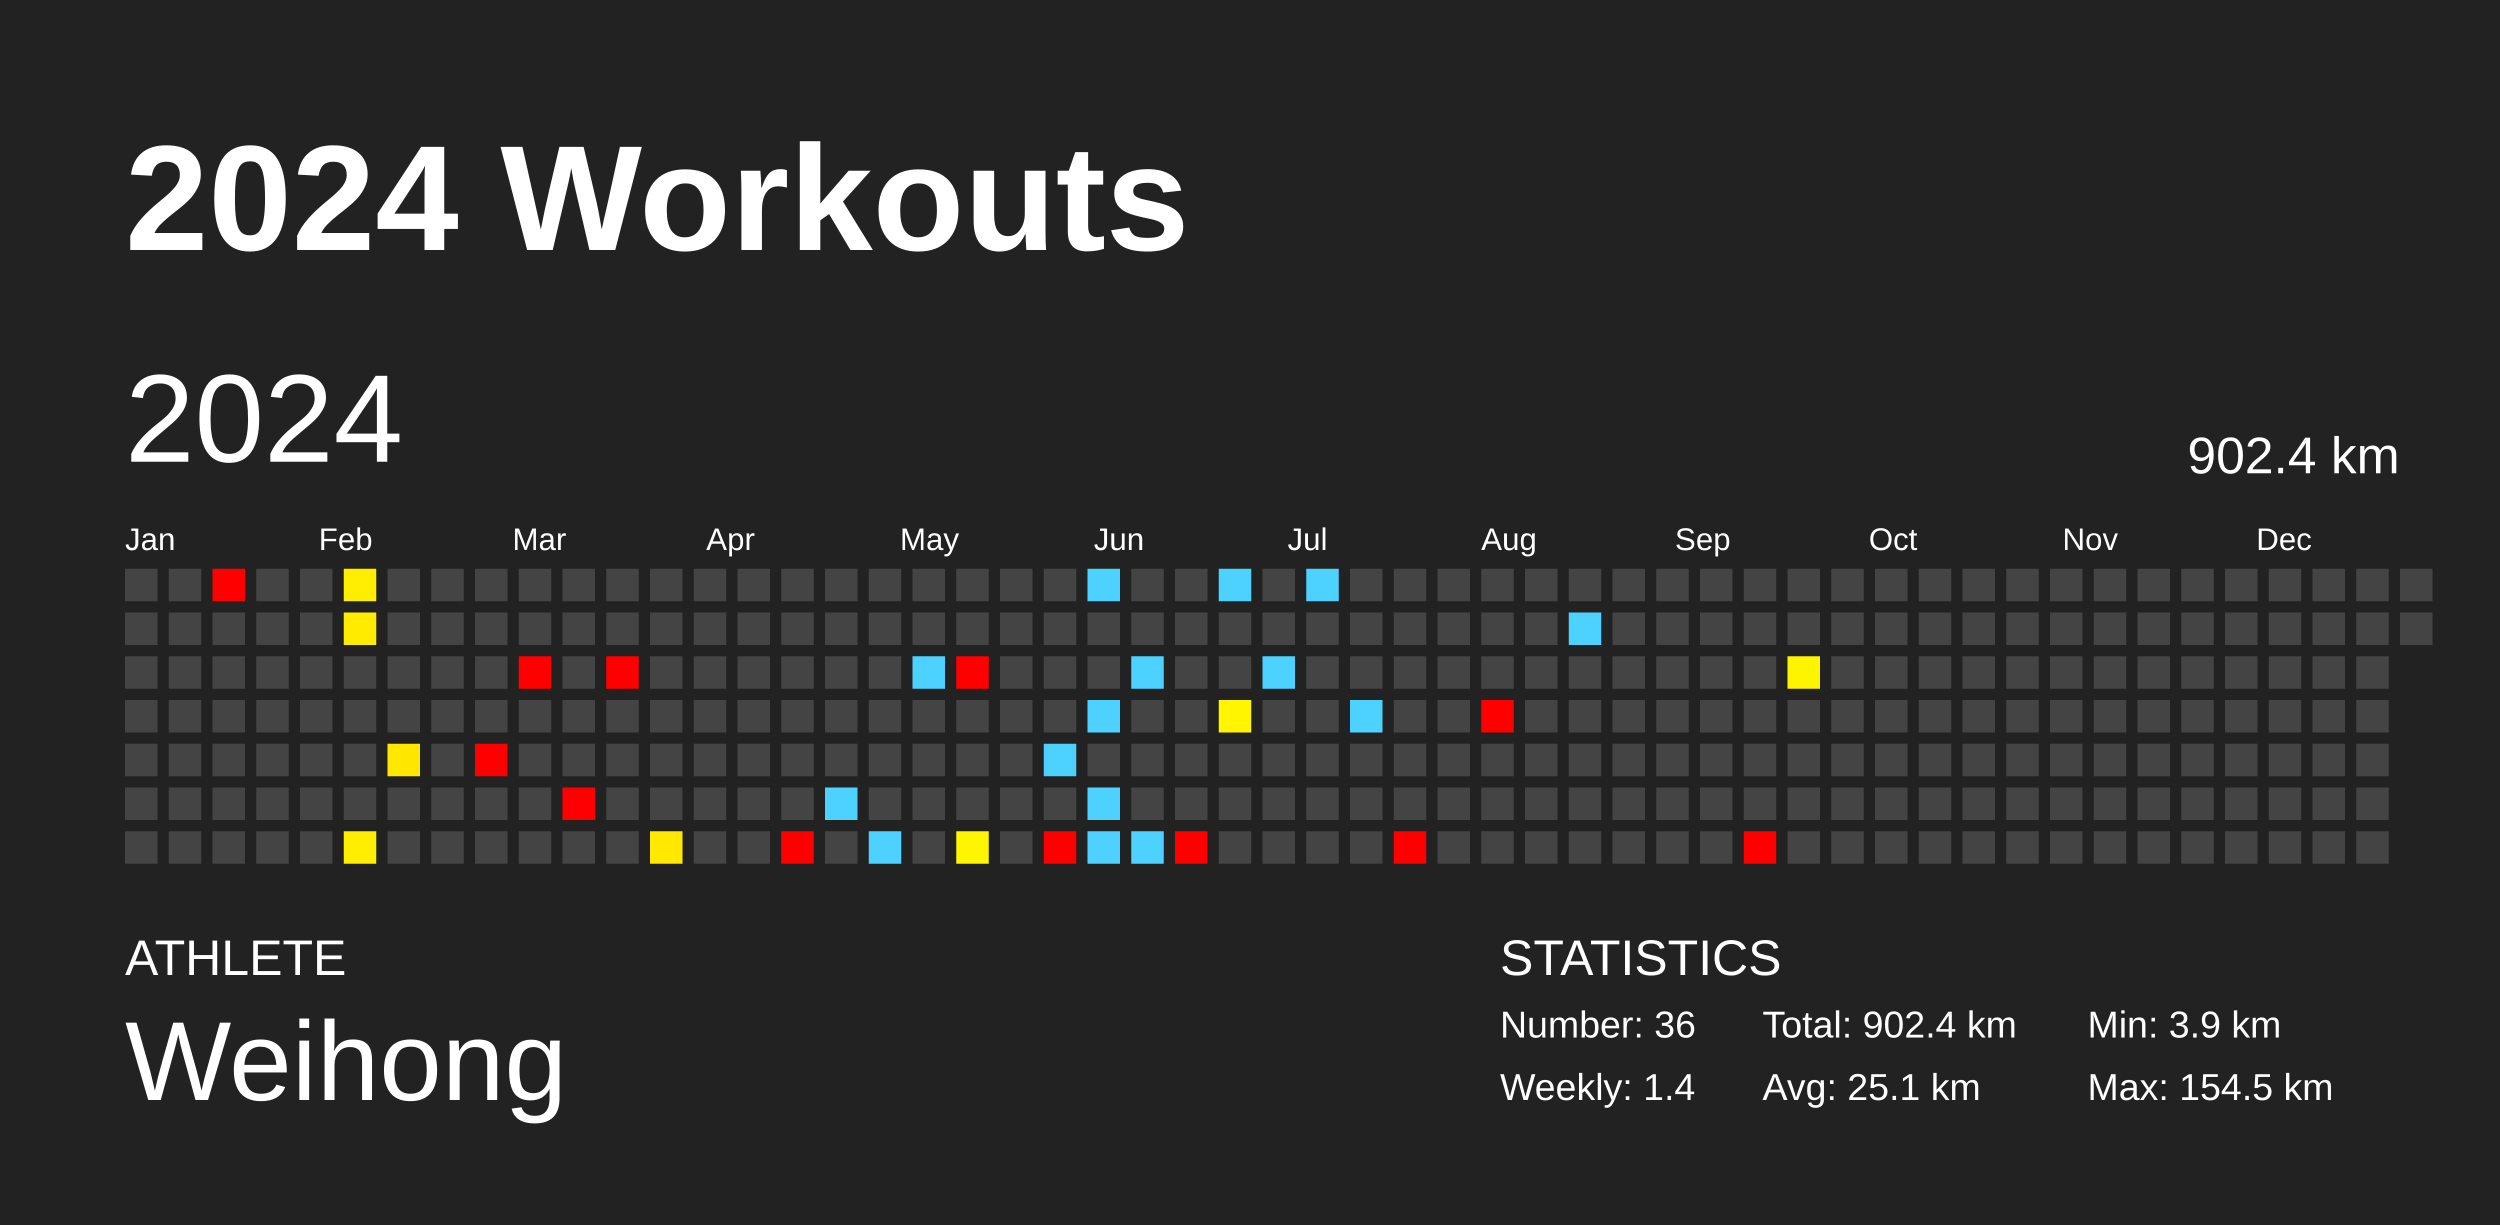
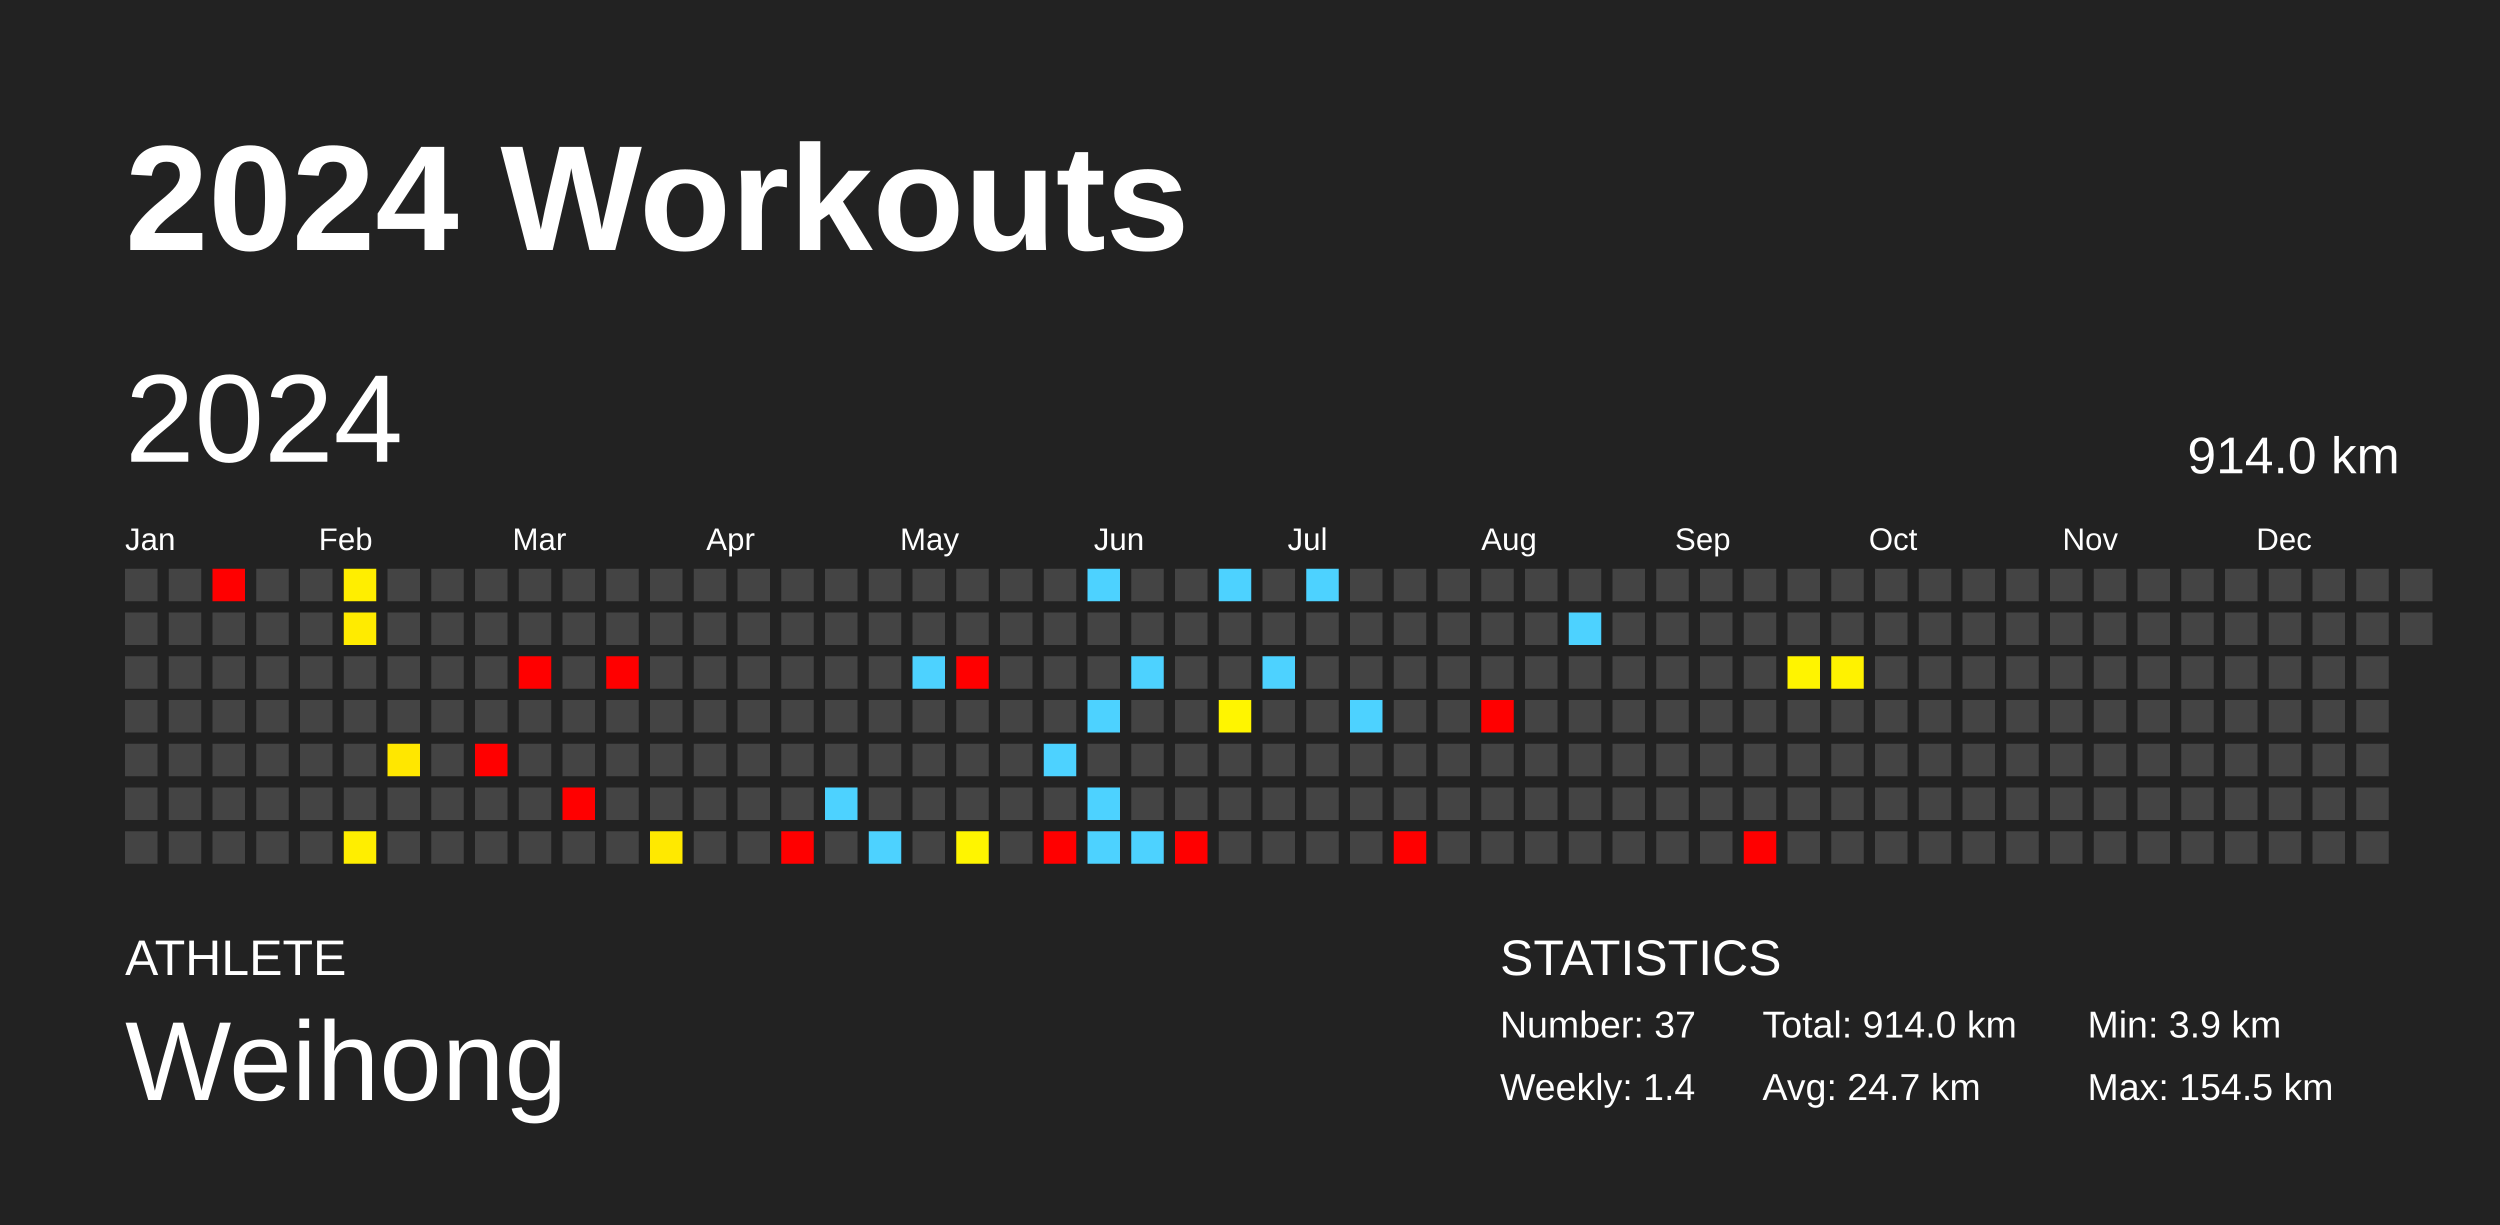
<svg xmlns="http://www.w3.org/2000/svg" baseProfile="full" height="98mm" version="1.1" viewBox="0,0,200,98" width="200mm">
  <defs />
  <rect fill="#222222" height="98" width="200" x="0" y="0" />
  <text fill="#FFFFFF" style="font-size:12px; font-family:Arial; font-weight:bold;" x="10" y="20">2024 Workouts</text>
  <text fill="#FFFFFF" style="font-size:4px; font-family:Arial" x="10" y="78">ATHLETE</text>
  <text fill="#FFFFFF" style="font-size:9px; font-family:Arial" x="10" y="88">Weihong</text>
  <text fill="#FFFFFF" style="font-size:4px; font-family:Arial" x="120" y="78">STATISTICS</text>
-   <text fill="#FFFFFF" style="font-size:3px; font-family:Arial" x="120" y="83">Number: 36</text>
+   <text fill="#FFFFFF" style="font-size:3px; font-family:Arial" x="120" y="83">Number: 37</text>
  <text fill="#FFFFFF" style="font-size:3px; font-family:Arial" x="120" y="88">Weekly: 1.4</text>
-   <text fill="#FFFFFF" style="font-size:3px; font-family:Arial" x="141" y="83">Total: 902.4 km</text>
-   <text fill="#FFFFFF" style="font-size:3px; font-family:Arial" x="141" y="88">Avg: 25.1 km</text>
+   <text fill="#FFFFFF" style="font-size:3px; font-family:Arial" x="141" y="83">Total: 914.0 km</text>
+   <text fill="#FFFFFF" style="font-size:3px; font-family:Arial" x="141" y="88">Avg: 24.7 km</text>
  <text fill="#FFFFFF" style="font-size:3px; font-family:Arial" x="167" y="83">Min: 3.9 km</text>
  <text fill="#FFFFFF" style="font-size:3px; font-family:Arial" x="167" y="88">Max: 154.5 km</text>
  <text dominant-baseline="hanging" fill="#FFFFFF" style="font-size:10.0px; font-family:Arial;" x="10" y="30">2024</text>
-   <text dominant-baseline="hanging" fill="#FFFFFF" style="font-size:4.125px; font-family:Arial;" x="175" y="35">902.4 km</text>
+   <text dominant-baseline="hanging" fill="#FFFFFF" style="font-size:4.125px; font-family:Arial;" x="175" y="35">914.0 km</text>
  <text fill="#FFFFFF" style="font-size:2.5px; font-family:Arial" x="10.0" y="44">Jan</text>
  <text fill="#FFFFFF" style="font-size:2.5px; font-family:Arial" x="25.5" y="44">Feb</text>
  <text fill="#FFFFFF" style="font-size:2.5px; font-family:Arial" x="41.0" y="44">Mar</text>
  <text fill="#FFFFFF" style="font-size:2.5px; font-family:Arial" x="56.5" y="44">Apr</text>
  <text fill="#FFFFFF" style="font-size:2.5px; font-family:Arial" x="72.0" y="44">May</text>
  <text fill="#FFFFFF" style="font-size:2.5px; font-family:Arial" x="87.5" y="44">Jun</text>
  <text fill="#FFFFFF" style="font-size:2.5px; font-family:Arial" x="103.0" y="44">Jul</text>
  <text fill="#FFFFFF" style="font-size:2.5px; font-family:Arial" x="118.5" y="44">Aug</text>
  <text fill="#FFFFFF" style="font-size:2.5px; font-family:Arial" x="134.0" y="44">Sep</text>
  <text fill="#FFFFFF" style="font-size:2.5px; font-family:Arial" x="149.5" y="44">Oct</text>
  <text fill="#FFFFFF" style="font-size:2.5px; font-family:Arial" x="165.0" y="44">Nov</text>
  <text fill="#FFFFFF" style="font-size:2.5px; font-family:Arial" x="180.5" y="44">Dec</text>
  <rect fill="#444444" height="2.6" width="2.6" x="10.0" y="45.5" />
  <rect fill="#444444" height="2.6" width="2.6" x="10.0" y="49.0" />
  <rect fill="#444444" height="2.6" width="2.6" x="10.0" y="52.5" />
  <rect fill="#444444" height="2.6" width="2.6" x="10.0" y="56.0" />
  <rect fill="#444444" height="2.6" width="2.6" x="10.0" y="59.5" />
  <rect fill="#444444" height="2.6" width="2.6" x="10.0" y="63.0" />
  <rect fill="#444444" height="2.6" width="2.6" x="10.0" y="66.5" />
  <rect fill="#444444" height="2.6" width="2.6" x="13.5" y="45.5" />
  <rect fill="#444444" height="2.6" width="2.6" x="13.5" y="49.0" />
  <rect fill="#444444" height="2.6" width="2.6" x="13.5" y="52.5" />
  <rect fill="#444444" height="2.6" width="2.6" x="13.5" y="56.0" />
  <rect fill="#444444" height="2.6" width="2.6" x="13.5" y="59.5" />
  <rect fill="#444444" height="2.6" width="2.6" x="13.5" y="63.0" />
  <rect fill="#444444" height="2.6" width="2.6" x="13.5" y="66.5" />
  <rect fill="red" height="2.6" width="2.6" x="17.0" y="45.5" />
  <rect fill="#444444" height="2.6" width="2.6" x="17.0" y="49.0" />
  <rect fill="#444444" height="2.6" width="2.6" x="17.0" y="52.5" />
  <rect fill="#444444" height="2.6" width="2.6" x="17.0" y="56.0" />
  <rect fill="#444444" height="2.6" width="2.6" x="17.0" y="59.5" />
  <rect fill="#444444" height="2.6" width="2.6" x="17.0" y="63.0" />
  <rect fill="#444444" height="2.6" width="2.6" x="17.0" y="66.5" />
  <rect fill="#444444" height="2.6" width="2.6" x="20.5" y="45.5" />
  <rect fill="#444444" height="2.6" width="2.6" x="20.5" y="49.0" />
  <rect fill="#444444" height="2.6" width="2.6" x="20.5" y="52.5" />
  <rect fill="#444444" height="2.6" width="2.6" x="20.5" y="56.0" />
  <rect fill="#444444" height="2.6" width="2.6" x="20.5" y="59.5" />
  <rect fill="#444444" height="2.6" width="2.6" x="20.5" y="63.0" />
  <rect fill="#444444" height="2.6" width="2.6" x="20.5" y="66.5" />
  <rect fill="#444444" height="2.6" width="2.6" x="24.0" y="45.5" />
  <rect fill="#444444" height="2.6" width="2.6" x="24.0" y="49.0" />
  <rect fill="#444444" height="2.6" width="2.6" x="24.0" y="52.5" />
  <rect fill="#444444" height="2.6" width="2.6" x="24.0" y="56.0" />
  <rect fill="#444444" height="2.6" width="2.6" x="24.0" y="59.5" />
  <rect fill="#444444" height="2.6" width="2.6" x="24.0" y="63.0" />
  <rect fill="#444444" height="2.6" width="2.6" x="24.0" y="66.5" />
  <rect fill="#ffee00" height="2.6" width="2.6" x="27.5" y="45.5" />
  <rect fill="#ffeb00" height="2.6" width="2.6" x="27.5" y="49.0" />
  <rect fill="#444444" height="2.6" width="2.6" x="27.5" y="52.5" />
  <rect fill="#444444" height="2.6" width="2.6" x="27.5" y="56.0" />
  <rect fill="#444444" height="2.6" width="2.6" x="27.5" y="59.5" />
  <rect fill="#444444" height="2.6" width="2.6" x="27.5" y="63.0" />
  <rect fill="#ffee00" height="2.6" width="2.6" x="27.5" y="66.5" />
  <rect fill="#444444" height="2.6" width="2.6" x="31.0" y="45.5" />
  <rect fill="#444444" height="2.6" width="2.6" x="31.0" y="49.0" />
  <rect fill="#444444" height="2.6" width="2.6" x="31.0" y="52.5" />
  <rect fill="#444444" height="2.6" width="2.6" x="31.0" y="56.0" />
  <rect fill="#ffe700" height="2.6" width="2.6" x="31.0" y="59.5" />
  <rect fill="#444444" height="2.6" width="2.6" x="31.0" y="63.0" />
  <rect fill="#444444" height="2.6" width="2.6" x="31.0" y="66.5" />
  <rect fill="#444444" height="2.6" width="2.6" x="34.5" y="45.5" />
  <rect fill="#444444" height="2.6" width="2.6" x="34.5" y="49.0" />
  <rect fill="#444444" height="2.6" width="2.6" x="34.5" y="52.5" />
  <rect fill="#444444" height="2.6" width="2.6" x="34.5" y="56.0" />
  <rect fill="#444444" height="2.6" width="2.6" x="34.5" y="59.5" />
  <rect fill="#444444" height="2.6" width="2.6" x="34.5" y="63.0" />
  <rect fill="#444444" height="2.6" width="2.6" x="34.5" y="66.5" />
  <rect fill="#444444" height="2.6" width="2.6" x="38.0" y="45.5" />
  <rect fill="#444444" height="2.6" width="2.6" x="38.0" y="49.0" />
  <rect fill="#444444" height="2.6" width="2.6" x="38.0" y="52.5" />
  <rect fill="#444444" height="2.6" width="2.6" x="38.0" y="56.0" />
  <rect fill="red" height="2.6" width="2.6" x="38.0" y="59.5" />
  <rect fill="#444444" height="2.6" width="2.6" x="38.0" y="63.0" />
  <rect fill="#444444" height="2.6" width="2.6" x="38.0" y="66.5" />
  <rect fill="#444444" height="2.6" width="2.6" x="41.5" y="45.5" />
  <rect fill="#444444" height="2.6" width="2.6" x="41.5" y="49.0" />
  <rect fill="red" height="2.6" width="2.6" x="41.5" y="52.5" />
  <rect fill="#444444" height="2.6" width="2.6" x="41.5" y="56.0" />
  <rect fill="#444444" height="2.6" width="2.6" x="41.5" y="59.5" />
  <rect fill="#444444" height="2.6" width="2.6" x="41.5" y="63.0" />
  <rect fill="#444444" height="2.6" width="2.6" x="41.5" y="66.5" />
  <rect fill="#444444" height="2.6" width="2.6" x="45.0" y="45.5" />
  <rect fill="#444444" height="2.6" width="2.6" x="45.0" y="49.0" />
  <rect fill="#444444" height="2.6" width="2.6" x="45.0" y="52.5" />
  <rect fill="#444444" height="2.6" width="2.6" x="45.0" y="56.0" />
  <rect fill="#444444" height="2.6" width="2.6" x="45.0" y="59.5" />
  <rect fill="red" height="2.6" width="2.6" x="45.0" y="63.0" />
  <rect fill="#444444" height="2.6" width="2.6" x="45.0" y="66.5" />
  <rect fill="#444444" height="2.6" width="2.6" x="48.5" y="45.5" />
  <rect fill="#444444" height="2.6" width="2.6" x="48.5" y="49.0" />
  <rect fill="red" height="2.6" width="2.6" x="48.5" y="52.5" />
  <rect fill="#444444" height="2.6" width="2.6" x="48.5" y="56.0" />
  <rect fill="#444444" height="2.6" width="2.6" x="48.5" y="59.5" />
  <rect fill="#444444" height="2.6" width="2.6" x="48.5" y="63.0" />
  <rect fill="#444444" height="2.6" width="2.6" x="48.5" y="66.5" />
  <rect fill="#444444" height="2.6" width="2.6" x="52.0" y="45.5" />
  <rect fill="#444444" height="2.6" width="2.6" x="52.0" y="49.0" />
  <rect fill="#444444" height="2.6" width="2.6" x="52.0" y="52.5" />
  <rect fill="#444444" height="2.6" width="2.6" x="52.0" y="56.0" />
  <rect fill="#444444" height="2.6" width="2.6" x="52.0" y="59.5" />
  <rect fill="#444444" height="2.6" width="2.6" x="52.0" y="63.0" />
  <rect fill="#ffe900" height="2.6" width="2.6" x="52.0" y="66.5" />
  <rect fill="#444444" height="2.6" width="2.6" x="55.5" y="45.5" />
  <rect fill="#444444" height="2.6" width="2.6" x="55.5" y="49.0" />
  <rect fill="#444444" height="2.6" width="2.6" x="55.5" y="52.5" />
  <rect fill="#444444" height="2.6" width="2.6" x="55.5" y="56.0" />
  <rect fill="#444444" height="2.6" width="2.6" x="55.5" y="59.5" />
  <rect fill="#444444" height="2.6" width="2.6" x="55.5" y="63.0" />
  <rect fill="#444444" height="2.6" width="2.6" x="55.5" y="66.5" />
  <rect fill="#444444" height="2.6" width="2.6" x="59.0" y="45.5" />
  <rect fill="#444444" height="2.6" width="2.6" x="59.0" y="49.0" />
  <rect fill="#444444" height="2.6" width="2.6" x="59.0" y="52.5" />
  <rect fill="#444444" height="2.6" width="2.6" x="59.0" y="56.0" />
  <rect fill="#444444" height="2.6" width="2.6" x="59.0" y="59.5" />
  <rect fill="#444444" height="2.6" width="2.6" x="59.0" y="63.0" />
  <rect fill="#444444" height="2.6" width="2.6" x="59.0" y="66.5" />
  <rect fill="#444444" height="2.6" width="2.6" x="62.5" y="45.5" />
  <rect fill="#444444" height="2.6" width="2.6" x="62.5" y="49.0" />
  <rect fill="#444444" height="2.6" width="2.6" x="62.5" y="52.5" />
  <rect fill="#444444" height="2.6" width="2.6" x="62.5" y="56.0" />
  <rect fill="#444444" height="2.6" width="2.6" x="62.5" y="59.5" />
  <rect fill="#444444" height="2.6" width="2.6" x="62.5" y="63.0" />
  <rect fill="red" height="2.6" width="2.6" x="62.5" y="66.5" />
  <rect fill="#444444" height="2.6" width="2.6" x="66.0" y="45.5" />
  <rect fill="#444444" height="2.6" width="2.6" x="66.0" y="49.0" />
  <rect fill="#444444" height="2.6" width="2.6" x="66.0" y="52.5" />
  <rect fill="#444444" height="2.6" width="2.6" x="66.0" y="56.0" />
  <rect fill="#444444" height="2.6" width="2.6" x="66.0" y="59.5" />
  <rect fill="#4dd2ff" height="2.6" width="2.6" x="66.0" y="63.0" />
  <rect fill="#444444" height="2.6" width="2.6" x="66.0" y="66.5" />
  <rect fill="#444444" height="2.6" width="2.6" x="69.5" y="45.5" />
  <rect fill="#444444" height="2.6" width="2.6" x="69.5" y="49.0" />
  <rect fill="#444444" height="2.6" width="2.6" x="69.5" y="52.5" />
  <rect fill="#444444" height="2.6" width="2.6" x="69.5" y="56.0" />
  <rect fill="#444444" height="2.6" width="2.6" x="69.5" y="59.5" />
  <rect fill="#444444" height="2.6" width="2.6" x="69.5" y="63.0" />
  <rect fill="#4dd2ff" height="2.6" width="2.6" x="69.5" y="66.5" />
  <rect fill="#444444" height="2.6" width="2.6" x="73.0" y="45.5" />
  <rect fill="#444444" height="2.6" width="2.6" x="73.0" y="49.0" />
  <rect fill="#4dd2ff" height="2.6" width="2.6" x="73.0" y="52.5" />
  <rect fill="#444444" height="2.6" width="2.6" x="73.0" y="56.0" />
  <rect fill="#444444" height="2.6" width="2.6" x="73.0" y="59.5" />
  <rect fill="#444444" height="2.6" width="2.6" x="73.0" y="63.0" />
  <rect fill="#444444" height="2.6" width="2.6" x="73.0" y="66.5" />
  <rect fill="#444444" height="2.6" width="2.6" x="76.5" y="45.5" />
  <rect fill="#444444" height="2.6" width="2.6" x="76.5" y="49.0" />
  <rect fill="red" height="2.6" width="2.6" x="76.5" y="52.5" />
  <rect fill="#444444" height="2.6" width="2.6" x="76.5" y="56.0" />
  <rect fill="#444444" height="2.6" width="2.6" x="76.5" y="59.5" />
  <rect fill="#444444" height="2.6" width="2.6" x="76.5" y="63.0" />
  <rect fill="#fff500" height="2.6" width="2.6" x="76.5" y="66.5" />
  <rect fill="#444444" height="2.6" width="2.6" x="80.0" y="45.5" />
  <rect fill="#444444" height="2.6" width="2.6" x="80.0" y="49.0" />
  <rect fill="#444444" height="2.6" width="2.6" x="80.0" y="52.5" />
  <rect fill="#444444" height="2.6" width="2.6" x="80.0" y="56.0" />
  <rect fill="#444444" height="2.6" width="2.6" x="80.0" y="59.5" />
  <rect fill="#444444" height="2.6" width="2.6" x="80.0" y="63.0" />
  <rect fill="#444444" height="2.6" width="2.6" x="80.0" y="66.5" />
  <rect fill="#444444" height="2.6" width="2.6" x="83.5" y="45.5" />
  <rect fill="#444444" height="2.6" width="2.6" x="83.5" y="49.0" />
  <rect fill="#444444" height="2.6" width="2.6" x="83.5" y="52.5" />
  <rect fill="#444444" height="2.6" width="2.6" x="83.5" y="56.0" />
  <rect fill="#4dd2ff" height="2.6" width="2.6" x="83.5" y="59.5" />
  <rect fill="#444444" height="2.6" width="2.6" x="83.5" y="63.0" />
  <rect fill="red" height="2.6" width="2.6" x="83.5" y="66.5" />
  <rect fill="#4dd2ff" height="2.6" width="2.6" x="87.0" y="45.5" />
  <rect fill="#444444" height="2.6" width="2.6" x="87.0" y="49.0" />
  <rect fill="#444444" height="2.6" width="2.6" x="87.0" y="52.5" />
  <rect fill="#4dd2ff" height="2.6" width="2.6" x="87.0" y="56.0" />
  <rect fill="#444444" height="2.6" width="2.6" x="87.0" y="59.5" />
  <rect fill="#4dd2ff" height="2.6" width="2.6" x="87.0" y="63.0" />
  <rect fill="#4dd2ff" height="2.6" width="2.6" x="87.0" y="66.5" />
  <rect fill="#444444" height="2.6" width="2.6" x="90.5" y="45.5" />
  <rect fill="#444444" height="2.6" width="2.6" x="90.5" y="49.0" />
  <rect fill="#4dd2ff" height="2.6" width="2.6" x="90.5" y="52.5" />
  <rect fill="#444444" height="2.6" width="2.6" x="90.5" y="56.0" />
  <rect fill="#444444" height="2.6" width="2.6" x="90.5" y="59.5" />
  <rect fill="#444444" height="2.6" width="2.6" x="90.5" y="63.0" />
  <rect fill="#4dd2ff" height="2.6" width="2.6" x="90.5" y="66.5" />
  <rect fill="#444444" height="2.6" width="2.6" x="94.0" y="45.5" />
  <rect fill="#444444" height="2.6" width="2.6" x="94.0" y="49.0" />
  <rect fill="#444444" height="2.6" width="2.6" x="94.0" y="52.5" />
  <rect fill="#444444" height="2.6" width="2.6" x="94.0" y="56.0" />
  <rect fill="#444444" height="2.6" width="2.6" x="94.0" y="59.5" />
  <rect fill="#444444" height="2.6" width="2.6" x="94.0" y="63.0" />
  <rect fill="red" height="2.6" width="2.6" x="94.0" y="66.5" />
  <rect fill="#4dd2ff" height="2.6" width="2.6" x="97.5" y="45.5" />
  <rect fill="#444444" height="2.6" width="2.6" x="97.5" y="49.0" />
  <rect fill="#444444" height="2.6" width="2.6" x="97.5" y="52.5" />
  <rect fill="#fff500" height="2.6" width="2.6" x="97.5" y="56.0" />
  <rect fill="#444444" height="2.6" width="2.6" x="97.5" y="59.5" />
  <rect fill="#444444" height="2.6" width="2.6" x="97.5" y="63.0" />
  <rect fill="#444444" height="2.6" width="2.6" x="97.5" y="66.5" />
  <rect fill="#444444" height="2.6" width="2.6" x="101.0" y="45.5" />
  <rect fill="#444444" height="2.6" width="2.6" x="101.0" y="49.0" />
  <rect fill="#4dd2ff" height="2.6" width="2.6" x="101.0" y="52.5" />
  <rect fill="#444444" height="2.6" width="2.6" x="101.0" y="56.0" />
  <rect fill="#444444" height="2.6" width="2.6" x="101.0" y="59.5" />
  <rect fill="#444444" height="2.6" width="2.6" x="101.0" y="63.0" />
  <rect fill="#444444" height="2.6" width="2.6" x="101.0" y="66.5" />
  <rect fill="#4dd2ff" height="2.6" width="2.6" x="104.5" y="45.5" />
  <rect fill="#444444" height="2.6" width="2.6" x="104.5" y="49.0" />
  <rect fill="#444444" height="2.6" width="2.6" x="104.5" y="52.5" />
  <rect fill="#444444" height="2.6" width="2.6" x="104.5" y="56.0" />
  <rect fill="#444444" height="2.6" width="2.6" x="104.5" y="59.5" />
  <rect fill="#444444" height="2.6" width="2.6" x="104.5" y="63.0" />
  <rect fill="#444444" height="2.6" width="2.6" x="104.5" y="66.5" />
  <rect fill="#444444" height="2.6" width="2.6" x="108.0" y="45.5" />
  <rect fill="#444444" height="2.6" width="2.6" x="108.0" y="49.0" />
  <rect fill="#444444" height="2.6" width="2.6" x="108.0" y="52.5" />
  <rect fill="#4dd2ff" height="2.6" width="2.6" x="108.0" y="56.0" />
  <rect fill="#444444" height="2.6" width="2.6" x="108.0" y="59.5" />
  <rect fill="#444444" height="2.6" width="2.6" x="108.0" y="63.0" />
  <rect fill="#444444" height="2.6" width="2.6" x="108.0" y="66.5" />
  <rect fill="#444444" height="2.6" width="2.6" x="111.5" y="45.5" />
  <rect fill="#444444" height="2.6" width="2.6" x="111.5" y="49.0" />
  <rect fill="#444444" height="2.6" width="2.6" x="111.5" y="52.5" />
  <rect fill="#444444" height="2.6" width="2.6" x="111.5" y="56.0" />
  <rect fill="#444444" height="2.6" width="2.6" x="111.5" y="59.5" />
  <rect fill="#444444" height="2.6" width="2.6" x="111.5" y="63.0" />
  <rect fill="red" height="2.6" width="2.6" x="111.5" y="66.5" />
  <rect fill="#444444" height="2.6" width="2.6" x="115.0" y="45.5" />
  <rect fill="#444444" height="2.6" width="2.6" x="115.0" y="49.0" />
  <rect fill="#444444" height="2.6" width="2.6" x="115.0" y="52.5" />
  <rect fill="#444444" height="2.6" width="2.6" x="115.0" y="56.0" />
  <rect fill="#444444" height="2.6" width="2.6" x="115.0" y="59.5" />
  <rect fill="#444444" height="2.6" width="2.6" x="115.0" y="63.0" />
  <rect fill="#444444" height="2.6" width="2.6" x="115.0" y="66.5" />
  <rect fill="#444444" height="2.6" width="2.6" x="118.5" y="45.5" />
  <rect fill="#444444" height="2.6" width="2.6" x="118.5" y="49.0" />
  <rect fill="#444444" height="2.6" width="2.6" x="118.5" y="52.5" />
  <rect fill="red" height="2.6" width="2.6" x="118.5" y="56.0" />
  <rect fill="#444444" height="2.6" width="2.6" x="118.5" y="59.5" />
  <rect fill="#444444" height="2.6" width="2.6" x="118.5" y="63.0" />
  <rect fill="#444444" height="2.6" width="2.6" x="118.5" y="66.5" />
  <rect fill="#444444" height="2.6" width="2.6" x="122.0" y="45.5" />
  <rect fill="#444444" height="2.6" width="2.6" x="122.0" y="49.0" />
  <rect fill="#444444" height="2.6" width="2.6" x="122.0" y="52.5" />
  <rect fill="#444444" height="2.6" width="2.6" x="122.0" y="56.0" />
  <rect fill="#444444" height="2.6" width="2.6" x="122.0" y="59.5" />
  <rect fill="#444444" height="2.6" width="2.6" x="122.0" y="63.0" />
  <rect fill="#444444" height="2.6" width="2.6" x="122.0" y="66.5" />
  <rect fill="#444444" height="2.6" width="2.6" x="125.5" y="45.5" />
  <rect fill="#4dd2ff" height="2.6" width="2.6" x="125.5" y="49.0" />
  <rect fill="#444444" height="2.6" width="2.6" x="125.5" y="52.5" />
  <rect fill="#444444" height="2.6" width="2.6" x="125.5" y="56.0" />
  <rect fill="#444444" height="2.6" width="2.6" x="125.5" y="59.5" />
  <rect fill="#444444" height="2.6" width="2.6" x="125.5" y="63.0" />
  <rect fill="#444444" height="2.6" width="2.6" x="125.5" y="66.5" />
  <rect fill="#444444" height="2.6" width="2.6" x="129.0" y="45.5" />
  <rect fill="#444444" height="2.6" width="2.6" x="129.0" y="49.0" />
  <rect fill="#444444" height="2.6" width="2.6" x="129.0" y="52.5" />
  <rect fill="#444444" height="2.6" width="2.6" x="129.0" y="56.0" />
  <rect fill="#444444" height="2.6" width="2.6" x="129.0" y="59.5" />
  <rect fill="#444444" height="2.6" width="2.6" x="129.0" y="63.0" />
  <rect fill="#444444" height="2.6" width="2.6" x="129.0" y="66.5" />
  <rect fill="#444444" height="2.6" width="2.6" x="132.5" y="45.5" />
  <rect fill="#444444" height="2.6" width="2.6" x="132.5" y="49.0" />
  <rect fill="#444444" height="2.6" width="2.6" x="132.5" y="52.5" />
  <rect fill="#444444" height="2.6" width="2.6" x="132.5" y="56.0" />
  <rect fill="#444444" height="2.6" width="2.6" x="132.5" y="59.5" />
  <rect fill="#444444" height="2.6" width="2.6" x="132.5" y="63.0" />
  <rect fill="#444444" height="2.6" width="2.6" x="132.5" y="66.5" />
  <rect fill="#444444" height="2.6" width="2.6" x="136.0" y="45.5" />
  <rect fill="#444444" height="2.6" width="2.6" x="136.0" y="49.0" />
  <rect fill="#444444" height="2.6" width="2.6" x="136.0" y="52.5" />
  <rect fill="#444444" height="2.6" width="2.6" x="136.0" y="56.0" />
  <rect fill="#444444" height="2.6" width="2.6" x="136.0" y="59.5" />
  <rect fill="#444444" height="2.6" width="2.6" x="136.0" y="63.0" />
  <rect fill="#444444" height="2.6" width="2.6" x="136.0" y="66.5" />
  <rect fill="#444444" height="2.6" width="2.6" x="139.5" y="45.5" />
  <rect fill="#444444" height="2.6" width="2.6" x="139.5" y="49.0" />
  <rect fill="#444444" height="2.6" width="2.6" x="139.5" y="52.5" />
  <rect fill="#444444" height="2.6" width="2.6" x="139.5" y="56.0" />
  <rect fill="#444444" height="2.6" width="2.6" x="139.5" y="59.5" />
  <rect fill="#444444" height="2.6" width="2.6" x="139.5" y="63.0" />
  <rect fill="red" height="2.6" width="2.6" x="139.5" y="66.5" />
  <rect fill="#444444" height="2.6" width="2.6" x="143.0" y="45.5" />
  <rect fill="#444444" height="2.6" width="2.6" x="143.0" y="49.0" />
  <rect fill="#fff400" height="2.6" width="2.6" x="143.0" y="52.5" />
  <rect fill="#444444" height="2.6" width="2.6" x="143.0" y="56.0" />
  <rect fill="#444444" height="2.6" width="2.6" x="143.0" y="59.5" />
  <rect fill="#444444" height="2.6" width="2.6" x="143.0" y="63.0" />
  <rect fill="#444444" height="2.6" width="2.6" x="143.0" y="66.5" />
  <rect fill="#444444" height="2.6" width="2.6" x="146.5" y="45.5" />
  <rect fill="#444444" height="2.6" width="2.6" x="146.5" y="49.0" />
-   <rect fill="#444444" height="2.6" width="2.6" x="146.5" y="52.5" />
+   <rect fill="#fff200" height="2.6" width="2.6" x="146.5" y="52.5" />
  <rect fill="#444444" height="2.6" width="2.6" x="146.5" y="56.0" />
  <rect fill="#444444" height="2.6" width="2.6" x="146.5" y="59.5" />
  <rect fill="#444444" height="2.6" width="2.6" x="146.5" y="63.0" />
  <rect fill="#444444" height="2.6" width="2.6" x="146.5" y="66.5" />
  <rect fill="#444444" height="2.6" width="2.6" x="150.0" y="45.5" />
  <rect fill="#444444" height="2.6" width="2.6" x="150.0" y="49.0" />
  <rect fill="#444444" height="2.6" width="2.6" x="150.0" y="52.5" />
  <rect fill="#444444" height="2.6" width="2.6" x="150.0" y="56.0" />
  <rect fill="#444444" height="2.6" width="2.6" x="150.0" y="59.5" />
  <rect fill="#444444" height="2.6" width="2.6" x="150.0" y="63.0" />
  <rect fill="#444444" height="2.6" width="2.6" x="150.0" y="66.5" />
  <rect fill="#444444" height="2.6" width="2.6" x="153.5" y="45.5" />
  <rect fill="#444444" height="2.6" width="2.6" x="153.5" y="49.0" />
  <rect fill="#444444" height="2.6" width="2.6" x="153.5" y="52.5" />
  <rect fill="#444444" height="2.6" width="2.6" x="153.5" y="56.0" />
  <rect fill="#444444" height="2.6" width="2.6" x="153.5" y="59.5" />
  <rect fill="#444444" height="2.6" width="2.6" x="153.5" y="63.0" />
  <rect fill="#444444" height="2.6" width="2.6" x="153.5" y="66.5" />
  <rect fill="#444444" height="2.6" width="2.6" x="157.0" y="45.5" />
  <rect fill="#444444" height="2.6" width="2.6" x="157.0" y="49.0" />
  <rect fill="#444444" height="2.6" width="2.6" x="157.0" y="52.5" />
  <rect fill="#444444" height="2.6" width="2.6" x="157.0" y="56.0" />
  <rect fill="#444444" height="2.6" width="2.6" x="157.0" y="59.5" />
  <rect fill="#444444" height="2.6" width="2.6" x="157.0" y="63.0" />
  <rect fill="#444444" height="2.6" width="2.6" x="157.0" y="66.5" />
  <rect fill="#444444" height="2.6" width="2.6" x="160.5" y="45.5" />
  <rect fill="#444444" height="2.6" width="2.6" x="160.5" y="49.0" />
  <rect fill="#444444" height="2.6" width="2.6" x="160.5" y="52.5" />
  <rect fill="#444444" height="2.6" width="2.6" x="160.5" y="56.0" />
  <rect fill="#444444" height="2.6" width="2.6" x="160.5" y="59.5" />
  <rect fill="#444444" height="2.6" width="2.6" x="160.5" y="63.0" />
  <rect fill="#444444" height="2.6" width="2.6" x="160.5" y="66.5" />
  <rect fill="#444444" height="2.6" width="2.6" x="164.0" y="45.5" />
  <rect fill="#444444" height="2.6" width="2.6" x="164.0" y="49.0" />
  <rect fill="#444444" height="2.6" width="2.6" x="164.0" y="52.5" />
  <rect fill="#444444" height="2.6" width="2.6" x="164.0" y="56.0" />
  <rect fill="#444444" height="2.6" width="2.6" x="164.0" y="59.5" />
  <rect fill="#444444" height="2.6" width="2.6" x="164.0" y="63.0" />
  <rect fill="#444444" height="2.6" width="2.6" x="164.0" y="66.5" />
  <rect fill="#444444" height="2.6" width="2.6" x="167.5" y="45.5" />
  <rect fill="#444444" height="2.6" width="2.6" x="167.5" y="49.0" />
  <rect fill="#444444" height="2.6" width="2.6" x="167.5" y="52.5" />
  <rect fill="#444444" height="2.6" width="2.6" x="167.5" y="56.0" />
  <rect fill="#444444" height="2.6" width="2.6" x="167.5" y="59.5" />
  <rect fill="#444444" height="2.6" width="2.6" x="167.5" y="63.0" />
  <rect fill="#444444" height="2.6" width="2.6" x="167.5" y="66.5" />
  <rect fill="#444444" height="2.6" width="2.6" x="171.0" y="45.5" />
  <rect fill="#444444" height="2.6" width="2.6" x="171.0" y="49.0" />
  <rect fill="#444444" height="2.6" width="2.6" x="171.0" y="52.5" />
  <rect fill="#444444" height="2.6" width="2.6" x="171.0" y="56.0" />
  <rect fill="#444444" height="2.6" width="2.6" x="171.0" y="59.5" />
  <rect fill="#444444" height="2.6" width="2.6" x="171.0" y="63.0" />
  <rect fill="#444444" height="2.6" width="2.6" x="171.0" y="66.5" />
  <rect fill="#444444" height="2.6" width="2.6" x="174.5" y="45.5" />
  <rect fill="#444444" height="2.6" width="2.6" x="174.5" y="49.0" />
  <rect fill="#444444" height="2.6" width="2.6" x="174.5" y="52.5" />
  <rect fill="#444444" height="2.6" width="2.6" x="174.5" y="56.0" />
  <rect fill="#444444" height="2.6" width="2.6" x="174.5" y="59.5" />
  <rect fill="#444444" height="2.6" width="2.6" x="174.5" y="63.0" />
  <rect fill="#444444" height="2.6" width="2.6" x="174.5" y="66.5" />
  <rect fill="#444444" height="2.6" width="2.6" x="178.0" y="45.5" />
  <rect fill="#444444" height="2.6" width="2.6" x="178.0" y="49.0" />
  <rect fill="#444444" height="2.6" width="2.6" x="178.0" y="52.5" />
  <rect fill="#444444" height="2.6" width="2.6" x="178.0" y="56.0" />
  <rect fill="#444444" height="2.6" width="2.6" x="178.0" y="59.5" />
  <rect fill="#444444" height="2.6" width="2.6" x="178.0" y="63.0" />
  <rect fill="#444444" height="2.6" width="2.6" x="178.0" y="66.5" />
  <rect fill="#444444" height="2.6" width="2.6" x="181.5" y="45.5" />
  <rect fill="#444444" height="2.6" width="2.6" x="181.5" y="49.0" />
  <rect fill="#444444" height="2.6" width="2.6" x="181.5" y="52.5" />
  <rect fill="#444444" height="2.6" width="2.6" x="181.5" y="56.0" />
  <rect fill="#444444" height="2.6" width="2.6" x="181.5" y="59.5" />
  <rect fill="#444444" height="2.6" width="2.6" x="181.5" y="63.0" />
  <rect fill="#444444" height="2.6" width="2.6" x="181.5" y="66.5" />
  <rect fill="#444444" height="2.6" width="2.6" x="185.0" y="45.5" />
  <rect fill="#444444" height="2.6" width="2.6" x="185.0" y="49.0" />
  <rect fill="#444444" height="2.6" width="2.6" x="185.0" y="52.5" />
  <rect fill="#444444" height="2.6" width="2.6" x="185.0" y="56.0" />
  <rect fill="#444444" height="2.6" width="2.6" x="185.0" y="59.5" />
  <rect fill="#444444" height="2.6" width="2.6" x="185.0" y="63.0" />
  <rect fill="#444444" height="2.6" width="2.6" x="185.0" y="66.5" />
  <rect fill="#444444" height="2.6" width="2.6" x="188.5" y="45.5" />
  <rect fill="#444444" height="2.6" width="2.6" x="188.5" y="49.0" />
  <rect fill="#444444" height="2.6" width="2.6" x="188.5" y="52.5" />
  <rect fill="#444444" height="2.6" width="2.6" x="188.5" y="56.0" />
  <rect fill="#444444" height="2.6" width="2.6" x="188.5" y="59.5" />
  <rect fill="#444444" height="2.6" width="2.6" x="188.5" y="63.0" />
  <rect fill="#444444" height="2.6" width="2.6" x="188.5" y="66.5" />
  <rect fill="#444444" height="2.6" width="2.6" x="192.0" y="45.5" />
  <rect fill="#444444" height="2.6" width="2.6" x="192.0" y="49.0" />
</svg>
